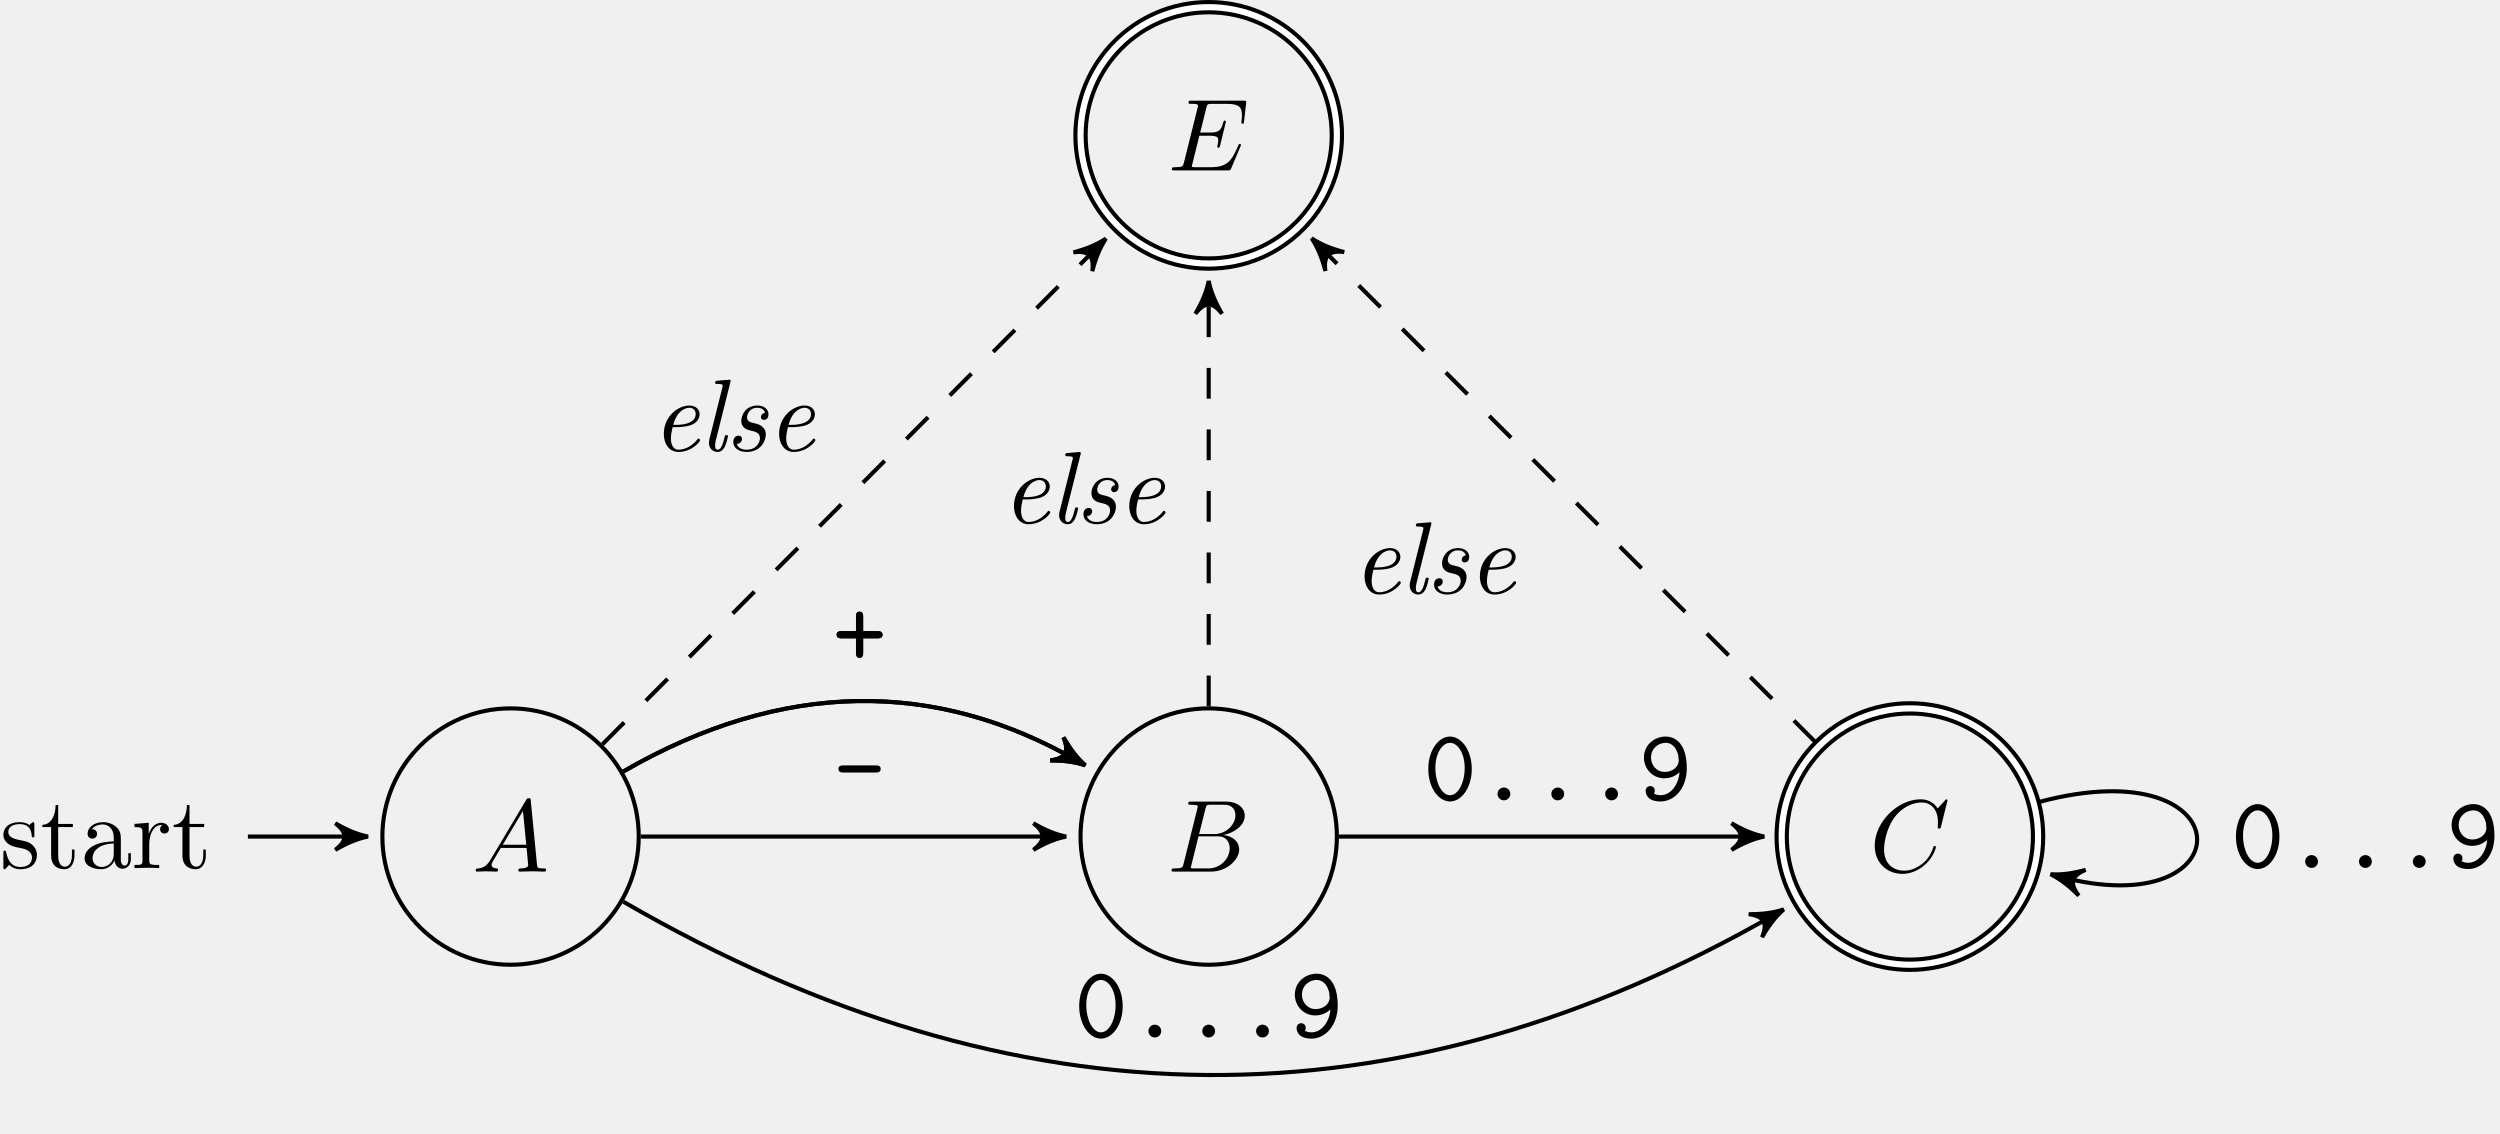
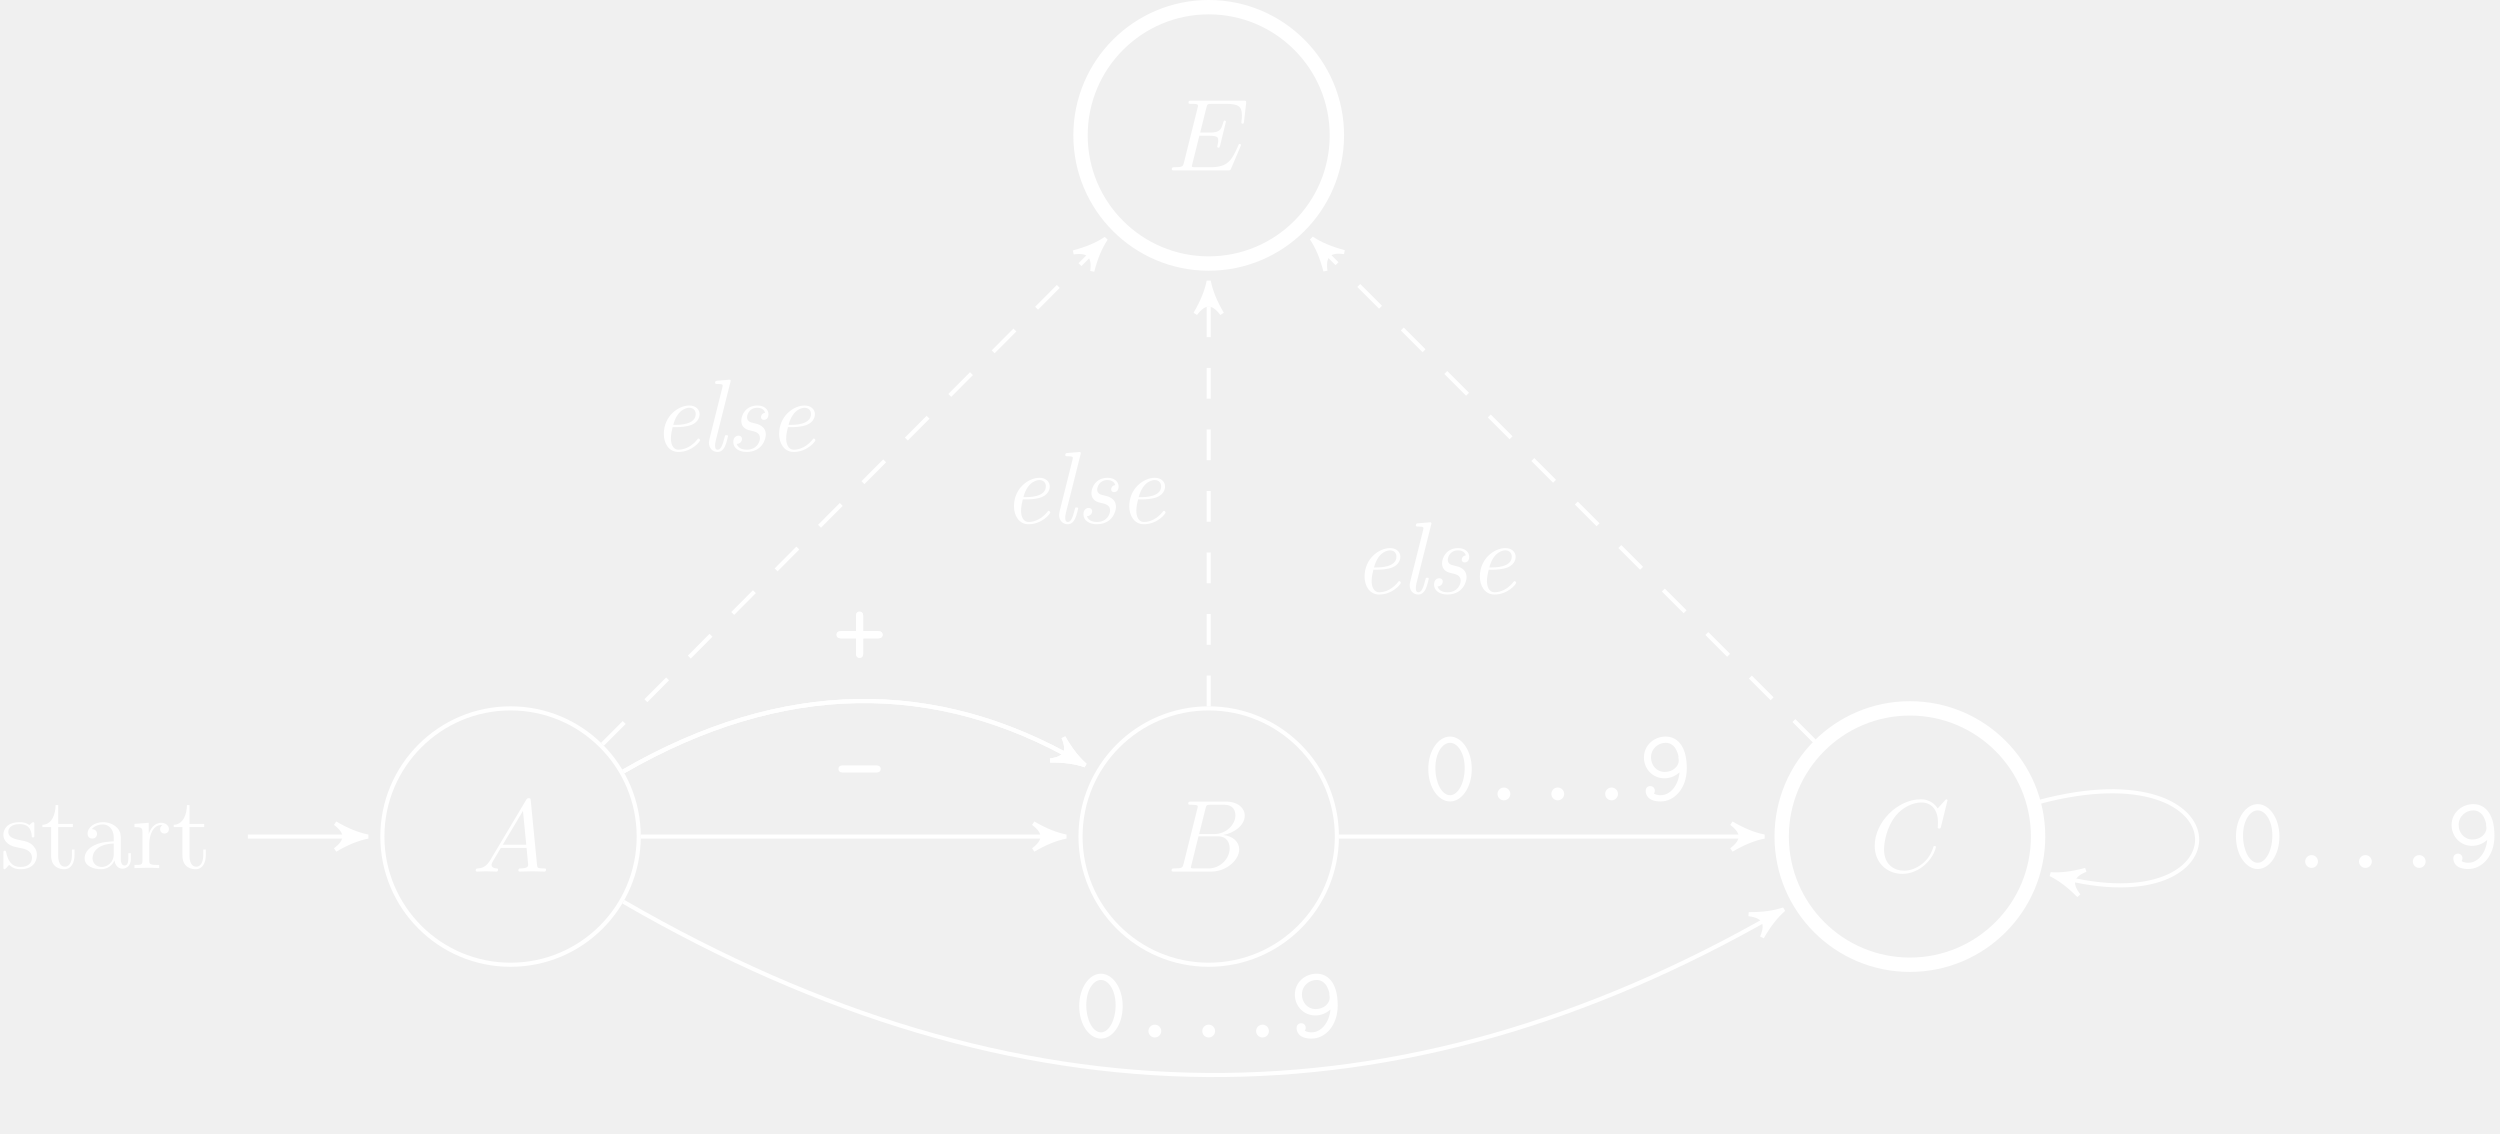
- <svg xmlns="http://www.w3.org/2000/svg" xmlns:xlink="http://www.w3.org/1999/xlink" version="1.1" width="242.885pt" height="110.084pt" viewBox="-68.68 -72.002 242.885 110.084">
+ <svg xmlns="http://www.w3.org/2000/svg" xmlns:xlink="http://www.w3.org/1999/xlink" version="1.1" width="242.885pt" height="110.084pt" viewBox="-68.68 -72.002 242.885 110.084" fill="#fff">
  <defs>
    <path id="g0-101" d="M2.381 -2.301C2.68 -2.301 3.347 -2.331 3.826 -2.521C4.613 -2.839 4.613 -3.487 4.613 -3.557C4.613 -4.015 4.244 -4.403 3.606 -4.403C2.56 -4.403 1.136 -3.397 1.136 -1.634C1.136 -0.737 1.614 0.11 2.56 0.11C3.836 0.11 4.663 -0.887 4.663 -1.036C4.663 -1.086 4.583 -1.196 4.503 -1.196C4.463 -1.196 4.453 -1.186 4.374 -1.086C3.636 -0.149 2.75 -0.11 2.58 -0.11C1.933 -0.11 1.823 -0.817 1.823 -1.205C1.823 -1.584 1.923 -2.032 1.993 -2.301H2.381ZM2.052 -2.521C2.481 -4.154 3.507 -4.184 3.606 -4.184C4.005 -4.184 4.234 -3.915 4.234 -3.577C4.234 -2.521 2.59 -2.521 2.262 -2.521H2.052Z" />
    <path id="g0-108" d="M3.019 -6.665C3.029 -6.695 3.049 -6.775 3.049 -6.795C3.049 -6.884 2.989 -6.914 2.909 -6.914C2.879 -6.914 2.78 -6.904 2.75 -6.894L1.763 -6.814C1.644 -6.804 1.534 -6.795 1.534 -6.605C1.534 -6.496 1.634 -6.496 1.773 -6.496C2.252 -6.496 2.271 -6.426 2.271 -6.326C2.271 -6.296 2.242 -6.167 2.242 -6.157L0.996 -1.176C0.986 -1.136 0.936 -0.936 0.936 -0.787C0.936 -0.259 1.295 0.11 1.773 0.11C2.152 0.11 2.351 -0.159 2.481 -0.408C2.65 -0.757 2.79 -1.395 2.79 -1.425C2.79 -1.524 2.71 -1.524 2.64 -1.524C2.59 -1.524 2.531 -1.524 2.501 -1.474L2.431 -1.225C2.262 -0.528 2.072 -0.11 1.793 -0.11C1.534 -0.11 1.534 -0.379 1.534 -0.518C1.534 -0.588 1.534 -0.737 1.594 -0.976L3.019 -6.665Z" />
    <path id="g0-115" d="M2.461 -1.963C2.899 -1.863 3.347 -1.763 3.347 -1.225C3.347 -0.907 3.078 -0.11 2.052 -0.11C1.833 -0.11 1.255 -0.159 1.096 -0.667C1.604 -0.717 1.604 -1.136 1.604 -1.156C1.604 -1.345 1.474 -1.474 1.265 -1.474C1.036 -1.474 0.757 -1.305 0.757 -0.857C0.757 -0.249 1.335 0.11 2.042 0.11C3.537 0.11 3.915 -1.106 3.915 -1.564C3.915 -2.431 3.138 -2.61 2.73 -2.7C2.451 -2.76 2.092 -2.839 2.092 -3.268C2.092 -3.507 2.301 -4.184 3.098 -4.184C3.367 -4.184 3.736 -4.085 3.846 -3.696C3.527 -3.656 3.447 -3.387 3.447 -3.288C3.447 -3.178 3.507 -3.009 3.746 -3.009C3.915 -3.009 4.174 -3.128 4.174 -3.557C4.174 -4.015 3.766 -4.403 3.108 -4.403C1.943 -4.403 1.534 -3.447 1.534 -2.929C1.534 -2.162 2.182 -2.022 2.461 -1.963Z" />
    <path id="g1-43" d="M2.959 -2.7H4.374C4.493 -2.7 4.842 -2.7 4.842 -3.049S4.493 -3.397 4.374 -3.397H2.959V-4.822C2.959 -4.941 2.959 -5.29 2.61 -5.29S2.262 -4.941 2.262 -4.822V-3.397H0.847C0.727 -3.397 0.379 -3.397 0.379 -3.049S0.727 -2.7 0.847 -2.7H2.262V-1.275C2.262 -1.156 2.262 -0.807 2.61 -0.807S2.959 -1.156 2.959 -1.275V-2.7Z" />
    <path id="g1-45" d="M4.194 -2.7C4.314 -2.7 4.663 -2.7 4.663 -3.049S4.314 -3.397 4.194 -3.397H1.026C0.907 -3.397 0.558 -3.397 0.558 -3.049S0.907 -2.7 1.026 -2.7H4.194Z" />
    <path id="g1-46" d="M3.238 -0.618C3.238 -0.986 2.939 -1.245 2.62 -1.245C2.242 -1.245 1.993 -0.936 1.993 -0.628C1.993 -0.259 2.291 0 2.61 0C2.989 0 3.238 -0.309 3.238 -0.618Z" />
    <path id="g1-48" d="M4.722 -3.039C4.722 -4.892 3.706 -6.197 2.61 -6.197C1.494 -6.197 0.498 -4.862 0.498 -3.049C0.498 -1.196 1.514 0.11 2.61 0.11C3.726 0.11 4.722 -1.225 4.722 -3.039ZM2.61 -0.498C1.833 -0.498 1.186 -1.674 1.186 -3.148C1.186 -4.603 1.873 -5.589 2.61 -5.589C3.337 -5.589 4.035 -4.613 4.035 -3.148C4.035 -1.674 3.387 -0.498 2.61 -0.498Z" />
    <path id="g1-57" d="M3.985 -2.72C3.885 -1.484 3.108 -0.498 2.152 -0.498C2.062 -0.498 1.704 -0.508 1.494 -0.667C1.534 -0.717 1.584 -0.777 1.584 -0.946C1.584 -1.186 1.405 -1.385 1.146 -1.385C0.897 -1.385 0.697 -1.215 0.697 -0.917C0.697 -0.598 0.877 0.11 2.152 0.11C3.467 0.11 4.692 -1.136 4.692 -3.108C4.692 -5.509 3.587 -6.197 2.64 -6.197C1.534 -6.197 0.528 -5.37 0.528 -4.164C0.528 -3.029 1.405 -2.142 2.501 -2.142C3.019 -2.142 3.537 -2.311 3.985 -2.72ZM2.55 -2.76C1.743 -2.76 1.215 -3.427 1.215 -4.164C1.215 -5.031 1.923 -5.589 2.64 -5.589C3.068 -5.589 3.347 -5.36 3.507 -5.161C3.766 -4.832 3.885 -4.324 3.885 -4.264C3.885 -4.244 3.875 -4.224 3.875 -4.174S3.915 -3.965 3.915 -3.875C3.915 -3.328 3.377 -2.76 2.55 -2.76Z" />
    <path id="g2-65" d="M1.783 -1.146C1.385 -0.478 0.996 -0.339 0.558 -0.309C0.438 -0.299 0.349 -0.299 0.349 -0.11C0.349 -0.05 0.399 0 0.478 0C0.747 0 1.056 -0.03 1.335 -0.03C1.664 -0.03 2.012 0 2.331 0C2.391 0 2.521 0 2.521 -0.189C2.521 -0.299 2.431 -0.309 2.361 -0.309C2.132 -0.329 1.893 -0.408 1.893 -0.658C1.893 -0.777 1.953 -0.887 2.032 -1.026L2.79 -2.301H5.29C5.31 -2.092 5.45 -0.737 5.45 -0.638C5.45 -0.339 4.932 -0.309 4.732 -0.309C4.593 -0.309 4.493 -0.309 4.493 -0.11C4.493 0 4.613 0 4.633 0C5.041 0 5.469 -0.03 5.878 -0.03C6.127 -0.03 6.755 0 7.004 0C7.064 0 7.183 0 7.183 -0.199C7.183 -0.309 7.083 -0.309 6.954 -0.309C6.336 -0.309 6.336 -0.379 6.306 -0.667L5.699 -6.894C5.679 -7.093 5.679 -7.133 5.509 -7.133C5.35 -7.133 5.31 -7.064 5.25 -6.964L1.783 -1.146ZM2.979 -2.61L4.941 -5.898L5.26 -2.61H2.979Z" />
    <path id="g2-66" d="M1.594 -0.777C1.494 -0.389 1.474 -0.309 0.687 -0.309C0.518 -0.309 0.418 -0.309 0.418 -0.11C0.418 0 0.508 0 0.687 0H4.244C5.818 0 6.994 -1.176 6.994 -2.152C6.994 -2.869 6.416 -3.447 5.45 -3.557C6.486 -3.746 7.532 -4.483 7.532 -5.43C7.532 -6.167 6.874 -6.804 5.679 -6.804H2.331C2.142 -6.804 2.042 -6.804 2.042 -6.605C2.042 -6.496 2.132 -6.496 2.321 -6.496C2.341 -6.496 2.531 -6.496 2.7 -6.476C2.879 -6.456 2.969 -6.446 2.969 -6.316C2.969 -6.276 2.959 -6.247 2.929 -6.127L1.594 -0.777ZM3.098 -3.646L3.716 -6.117C3.806 -6.466 3.826 -6.496 4.254 -6.496H5.539C6.416 -6.496 6.625 -5.908 6.625 -5.469C6.625 -4.593 5.768 -3.646 4.553 -3.646H3.098ZM2.65 -0.309C2.511 -0.309 2.491 -0.309 2.431 -0.319C2.331 -0.329 2.301 -0.339 2.301 -0.418C2.301 -0.448 2.301 -0.468 2.351 -0.648L3.039 -3.427H4.922C5.878 -3.427 6.067 -2.69 6.067 -2.262C6.067 -1.275 5.181 -0.309 4.005 -0.309H2.65Z" />
    <path id="g2-67" d="M7.572 -6.924C7.572 -6.954 7.552 -7.024 7.462 -7.024C7.432 -7.024 7.422 -7.014 7.313 -6.904L6.615 -6.137C6.526 -6.276 6.067 -7.024 4.961 -7.024C2.74 -7.024 0.498 -4.822 0.498 -2.511C0.498 -0.867 1.674 0.219 3.198 0.219C4.065 0.219 4.822 -0.179 5.35 -0.638C6.276 -1.455 6.446 -2.361 6.446 -2.391C6.446 -2.491 6.346 -2.491 6.326 -2.491C6.267 -2.491 6.217 -2.471 6.197 -2.391C6.107 -2.102 5.878 -1.395 5.191 -0.817C4.503 -0.259 3.875 -0.09 3.357 -0.09C2.461 -0.09 1.405 -0.608 1.405 -2.162C1.405 -2.73 1.614 -4.344 2.61 -5.509C3.218 -6.217 4.154 -6.715 5.041 -6.715C6.057 -6.715 6.645 -5.948 6.645 -4.792C6.645 -4.394 6.615 -4.384 6.615 -4.284S6.725 -4.184 6.765 -4.184C6.894 -4.184 6.894 -4.204 6.944 -4.384L7.572 -6.924Z" />
    <path id="g2-69" d="M7.054 -2.321C7.073 -2.371 7.103 -2.441 7.103 -2.461C7.103 -2.471 7.103 -2.57 6.984 -2.57C6.894 -2.57 6.874 -2.511 6.854 -2.451C6.207 -0.976 5.838 -0.309 4.134 -0.309H2.68C2.54 -0.309 2.521 -0.309 2.461 -0.319C2.361 -0.329 2.331 -0.339 2.331 -0.418C2.331 -0.448 2.331 -0.468 2.381 -0.648L3.059 -3.367H4.045C4.892 -3.367 4.892 -3.158 4.892 -2.909C4.892 -2.839 4.892 -2.72 4.822 -2.421C4.802 -2.371 4.792 -2.341 4.792 -2.311C4.792 -2.262 4.832 -2.202 4.922 -2.202C5.001 -2.202 5.031 -2.252 5.071 -2.401L5.639 -4.732C5.639 -4.792 5.589 -4.842 5.519 -4.842C5.43 -4.842 5.41 -4.782 5.38 -4.663C5.171 -3.905 4.991 -3.676 4.075 -3.676H3.138L3.736 -6.077C3.826 -6.426 3.836 -6.466 4.274 -6.466H5.679C6.894 -6.466 7.193 -6.177 7.193 -5.36C7.193 -5.121 7.193 -5.101 7.153 -4.832C7.153 -4.772 7.143 -4.702 7.143 -4.653S7.173 -4.533 7.263 -4.533C7.372 -4.533 7.382 -4.593 7.402 -4.782L7.601 -6.506C7.631 -6.775 7.582 -6.775 7.333 -6.775H2.301C2.102 -6.775 2.002 -6.775 2.002 -6.575C2.002 -6.466 2.092 -6.466 2.281 -6.466C2.65 -6.466 2.929 -6.466 2.929 -6.286C2.929 -6.247 2.929 -6.227 2.879 -6.047L1.564 -0.777C1.465 -0.389 1.445 -0.309 0.658 -0.309C0.488 -0.309 0.379 -0.309 0.379 -0.12C0.379 0 0.468 0 0.658 0H5.828C6.057 0 6.067 -0.01 6.137 -0.169L7.054 -2.321Z" />
    <path id="g3-97" d="M3.318 -0.757C3.357 -0.359 3.626 0.06 4.095 0.06C4.304 0.06 4.912 -0.08 4.912 -0.887V-1.445H4.663V-0.887C4.663 -0.309 4.413 -0.249 4.304 -0.249C3.975 -0.249 3.935 -0.697 3.935 -0.747V-2.74C3.935 -3.158 3.935 -3.547 3.577 -3.915C3.188 -4.304 2.69 -4.463 2.212 -4.463C1.395 -4.463 0.707 -3.995 0.707 -3.337C0.707 -3.039 0.907 -2.869 1.166 -2.869C1.445 -2.869 1.624 -3.068 1.624 -3.328C1.624 -3.447 1.574 -3.776 1.116 -3.786C1.385 -4.134 1.873 -4.244 2.192 -4.244C2.68 -4.244 3.248 -3.856 3.248 -2.969V-2.6C2.74 -2.57 2.042 -2.54 1.415 -2.242C0.667 -1.903 0.418 -1.385 0.418 -0.946C0.418 -0.139 1.385 0.11 2.012 0.11C2.67 0.11 3.128 -0.289 3.318 -0.757ZM3.248 -2.391V-1.395C3.248 -0.448 2.531 -0.11 2.082 -0.11C1.594 -0.11 1.186 -0.458 1.186 -0.956C1.186 -1.504 1.604 -2.331 3.248 -2.391Z" />
    <path id="g3-114" d="M1.664 -3.308V-4.403L0.279 -4.294V-3.985C0.976 -3.985 1.056 -3.915 1.056 -3.427V-0.757C1.056 -0.309 0.946 -0.309 0.279 -0.309V0C0.667 -0.01 1.136 -0.03 1.415 -0.03C1.813 -0.03 2.281 -0.03 2.68 0V-0.309H2.471C1.733 -0.309 1.714 -0.418 1.714 -0.777V-2.311C1.714 -3.298 2.132 -4.184 2.889 -4.184C2.959 -4.184 2.979 -4.184 2.999 -4.174C2.969 -4.164 2.77 -4.045 2.77 -3.786C2.77 -3.507 2.979 -3.357 3.198 -3.357C3.377 -3.357 3.626 -3.477 3.626 -3.796S3.318 -4.403 2.889 -4.403C2.162 -4.403 1.803 -3.736 1.664 -3.308Z" />
    <path id="g3-115" d="M2.072 -1.933C2.291 -1.893 3.108 -1.733 3.108 -1.016C3.108 -0.508 2.76 -0.11 1.983 -0.11C1.146 -0.11 0.787 -0.677 0.598 -1.524C0.568 -1.654 0.558 -1.694 0.458 -1.694C0.329 -1.694 0.329 -1.624 0.329 -1.445V-0.13C0.329 0.04 0.329 0.11 0.438 0.11C0.488 0.11 0.498 0.1 0.687 -0.09C0.707 -0.11 0.707 -0.13 0.887 -0.319C1.325 0.1 1.773 0.11 1.983 0.11C3.128 0.11 3.587 -0.558 3.587 -1.275C3.587 -1.803 3.288 -2.102 3.168 -2.222C2.839 -2.54 2.451 -2.62 2.032 -2.7C1.474 -2.809 0.807 -2.939 0.807 -3.517C0.807 -3.866 1.066 -4.274 1.923 -4.274C3.019 -4.274 3.068 -3.377 3.088 -3.068C3.098 -2.979 3.188 -2.979 3.208 -2.979C3.337 -2.979 3.337 -3.029 3.337 -3.218V-4.224C3.337 -4.394 3.337 -4.463 3.228 -4.463C3.178 -4.463 3.158 -4.463 3.029 -4.344C2.999 -4.304 2.899 -4.214 2.859 -4.184C2.481 -4.463 2.072 -4.463 1.923 -4.463C0.707 -4.463 0.329 -3.796 0.329 -3.238C0.329 -2.889 0.488 -2.61 0.757 -2.391C1.076 -2.132 1.355 -2.072 2.072 -1.933Z" />
    <path id="g3-116" d="M1.724 -3.985H3.148V-4.294H1.724V-6.127H1.474C1.465 -5.31 1.166 -4.244 0.189 -4.204V-3.985H1.036V-1.235C1.036 -0.01 1.963 0.11 2.321 0.11C3.029 0.11 3.308 -0.598 3.308 -1.235V-1.803H3.059V-1.255C3.059 -0.518 2.76 -0.139 2.391 -0.139C1.724 -0.139 1.724 -1.046 1.724 -1.215V-3.985Z" />
  </defs>
  <g id="page1">
-     <path d="M-6.625 9.273C-6.625 2.395 -12.199 -3.18 -19.078 -3.18C-25.953 -3.18 -31.531 2.395 -31.531 9.273C-31.531 16.152 -25.953 21.727 -19.078 21.727C-12.199 21.727 -6.625 16.152 -6.625 9.273Z" stroke="#000" fill="none" stroke-width="0.399" stroke-miterlimit="10" />
+     <path d="M-6.625 9.273C-6.625 2.395 -12.199 -3.18 -19.078 -3.18C-25.953 -3.18 -31.531 2.395 -31.531 9.273C-31.531 16.152 -25.953 21.727 -19.078 21.727C-12.199 21.727 -6.625 16.152 -6.625 9.273Z" stroke="#fff" fill="none" stroke-width="0.399" stroke-miterlimit="10" />
    <g transform="matrix(1 0 0 1 -3.736 3.40392)">
      <use x="-19.077" y="9.274" xlink:href="#g2-65" />
    </g>
-     <path d="M-44.598 9.273H-33.723" stroke="#000" fill="none" stroke-width="0.399" stroke-miterlimit="10" />
+     <path d="M-44.598 9.273H-33.723" stroke="#fff" fill="none" stroke-width="0.399" stroke-miterlimit="10" />
    <path d="M-32.926 9.273C-33.922 9.074 -34.918 8.676 -36.113 7.98C-34.918 8.875 -34.918 9.672 -36.113 10.57C-34.918 9.871 -33.922 9.473 -32.926 9.273Z" />
-     <path d="M-32.926 9.273C-33.922 9.074 -34.918 8.676 -36.113 7.98C-34.918 8.875 -34.918 9.672 -36.113 10.57C-34.918 9.871 -33.922 9.473 -32.926 9.273Z" stroke="#000" fill="none" stroke-width="0.399" stroke-miterlimit="10" stroke-linejoin="bevel" />
+     <path d="M-32.926 9.273C-33.922 9.074 -34.918 8.676 -36.113 7.98C-34.918 8.875 -34.918 9.672 -36.113 10.57C-34.918 9.871 -33.922 9.473 -32.926 9.273Z" stroke="#fff" fill="none" stroke-width="0.399" stroke-miterlimit="10" stroke-linejoin="bevel" />
    <g transform="matrix(1 0 0 1 -49.6031 3.06392)">
      <use x="-19.077" y="9.274" xlink:href="#g3-115" />
      <use x="-15.147" y="9.274" xlink:href="#g3-116" />
      <use x="-11.273" y="9.274" xlink:href="#g3-97" />
      <use x="-6.292" y="9.274" xlink:href="#g3-114" />
      <use x="-2.389" y="9.274" xlink:href="#g3-116" />
    </g>
-     <path d="M61.203 9.273C61.203 2.395 55.625 -3.18 48.75 -3.18C41.871 -3.18 36.297 2.395 36.297 9.273C36.297 16.152 41.871 21.727 48.75 21.727C55.625 21.727 61.203 16.152 61.203 9.273Z" stroke="#000" fill="none" stroke-width="0.399" stroke-miterlimit="10" />
+     <path d="M61.203 9.273C61.203 2.395 55.625 -3.18 48.75 -3.18C41.871 -3.18 36.297 2.395 36.297 9.273C36.297 16.152 41.871 21.727 48.75 21.727C55.625 21.727 61.203 16.152 61.203 9.273Z" stroke="#fff" fill="none" stroke-width="0.399" stroke-miterlimit="10" />
    <g transform="matrix(1 0 0 1 63.7973 3.40392)">
      <use x="-19.077" y="9.274" xlink:href="#g2-66" />
    </g>
-     <path d="M129.328 9.273C129.328 2.395 123.75 -3.18 116.875 -3.18C109.996 -3.18 104.418 2.395 104.418 9.273C104.418 16.152 109.996 21.727 116.875 21.727C123.75 21.727 129.328 16.152 129.328 9.273Z" stroke="#000" fill="none" stroke-width="1.395" stroke-miterlimit="10" />
+     <path d="M129.328 9.273C129.328 2.395 123.75 -3.18 116.875 -3.18C109.996 -3.18 104.418 2.395 104.418 9.273C104.418 16.152 109.996 21.727 116.875 21.727C123.75 21.727 129.328 16.152 129.328 9.273Z" stroke="#fff" fill="none" stroke-width="1.395" stroke-miterlimit="10" />
    <path d="M129.328 9.273C129.328 2.395 123.75 -3.18 116.875 -3.18C109.996 -3.18 104.418 2.395 104.418 9.273C104.418 16.152 109.996 21.727 116.875 21.727C123.75 21.727 129.328 16.152 129.328 9.273Z" stroke="#fff" fill="none" stroke-width="0.598" stroke-miterlimit="10" />
    <g transform="matrix(1 0 0 1 132.034 3.40392)">
      <use x="-19.077" y="9.274" xlink:href="#g2-67" />
    </g>
-     <path d="M61.203 -58.852C61.203 -65.727 55.625 -71.305 48.75 -71.305C41.871 -71.305 36.297 -65.727 36.297 -58.852C36.297 -51.973 41.871 -46.398 48.75 -46.398C55.625 -46.398 61.203 -51.973 61.203 -58.852Z" stroke="#000" fill="none" stroke-width="1.395" stroke-miterlimit="10" />
+     <path d="M61.203 -58.852C61.203 -65.727 55.625 -71.305 48.75 -71.305C41.871 -71.305 36.297 -65.727 36.297 -58.852C36.297 -51.973 41.871 -46.398 48.75 -46.398C55.625 -46.398 61.203 -51.973 61.203 -58.852Z" stroke="#fff" fill="none" stroke-width="1.395" stroke-miterlimit="10" />
    <path d="M61.203 -58.852C61.203 -65.727 55.625 -71.305 48.75 -71.305C41.871 -71.305 36.297 -65.727 36.297 -58.852C36.297 -51.973 41.871 -46.398 48.75 -46.398C55.625 -46.398 61.203 -51.973 61.203 -58.852Z" stroke="#fff" fill="none" stroke-width="0.598" stroke-miterlimit="10" />
    <g transform="matrix(1 0 0 1 63.8613 -64.72058)">
      <use x="-19.077" y="9.274" xlink:href="#g2-69" />
    </g>
-     <path d="M-6.426 9.273H34.102" stroke="#000" fill="none" stroke-width="0.399" stroke-miterlimit="10" />
+     <path d="M-6.426 9.273H34.102" stroke="#fff" fill="none" stroke-width="0.399" stroke-miterlimit="10" />
    <path d="M34.902 9.273C33.902 9.074 32.906 8.676 31.711 7.98C32.906 8.875 32.906 9.672 31.711 10.57C32.906 9.871 33.902 9.473 34.902 9.273Z" />
-     <path d="M34.902 9.273C33.902 9.074 32.906 8.676 31.711 7.98C32.906 8.875 32.906 9.672 31.711 10.57C32.906 9.871 33.902 9.473 34.902 9.273Z" stroke="#000" fill="none" stroke-width="0.399" stroke-miterlimit="10" stroke-linejoin="bevel" />
+     <path d="M34.902 9.273C33.902 9.074 32.906 8.676 31.711 7.98C32.906 8.875 32.906 9.672 31.711 10.57C32.906 9.871 33.902 9.473 34.902 9.273Z" stroke="#fff" fill="none" stroke-width="0.399" stroke-miterlimit="10" stroke-linejoin="bevel" />
    <g transform="matrix(1 0 0 1 31.2976 -3.5198)">
      <use x="-19.077" y="9.274" xlink:href="#g1-45" />
    </g>
-     <path d="M-8.121 2.949C7.387 -6.004 22.285 -6.004 36.066 1.953" stroke="#000" fill="none" stroke-width="0.399" stroke-miterlimit="10" />
+     <path d="M-8.121 2.949C7.387 -6.004 22.285 -6.004 36.066 1.953" stroke="#fff" fill="none" stroke-width="0.399" stroke-miterlimit="10" />
    <path d="M36.758 2.352C35.992 1.68 35.328 0.836 34.641 -0.363C35.23 1.008 34.832 1.699 33.348 1.879C34.73 1.871 35.793 2.023 36.758 2.352Z" />
-     <path d="M36.758 2.352C35.992 1.68 35.328 0.836 34.641 -0.363C35.23 1.008 34.832 1.699 33.348 1.879C34.73 1.871 35.793 2.023 36.758 2.352Z" stroke="#000" fill="none" stroke-width="0.398" stroke-miterlimit="10" stroke-linejoin="bevel" />
+     <path d="M36.758 2.352C35.992 1.68 35.328 0.836 34.641 -0.363C35.23 1.008 34.832 1.699 33.348 1.879C34.73 1.871 35.793 2.023 36.758 2.352Z" stroke="#fff" fill="none" stroke-width="0.398" stroke-miterlimit="10" stroke-linejoin="bevel" />
    <g transform="matrix(1 0 0 1 31.2976 -16.55992)">
      <use x="-19.077" y="9.274" xlink:href="#g1-43" />
    </g>
-     <path d="M-8.121 2.949C7.387 -6.004 22.285 -6.004 36.066 1.953" stroke="#000" fill="none" stroke-width="0.399" stroke-miterlimit="10" />
+     <path d="M-8.121 2.949C7.387 -6.004 22.285 -6.004 36.066 1.953" stroke="#fff" fill="none" stroke-width="0.399" stroke-miterlimit="10" />
    <path d="M36.758 2.352C35.992 1.68 35.328 0.836 34.641 -0.363C35.23 1.008 34.832 1.699 33.348 1.879C34.73 1.871 35.793 2.023 36.758 2.352Z" />
-     <path d="M36.758 2.352C35.992 1.68 35.328 0.836 34.641 -0.363C35.23 1.008 34.832 1.699 33.348 1.879C34.73 1.871 35.793 2.023 36.758 2.352Z" stroke="#000" fill="none" stroke-width="0.398" stroke-miterlimit="10" stroke-linejoin="bevel" />
+     <path d="M36.758 2.352C35.992 1.68 35.328 0.836 34.641 -0.363C35.23 1.008 34.832 1.699 33.348 1.879C34.73 1.871 35.793 2.023 36.758 2.352Z" stroke="#fff" fill="none" stroke-width="0.398" stroke-miterlimit="10" stroke-linejoin="bevel" />
    <g transform="matrix(1 0 0 1 31.2976 -16.55992)">
      <use x="-19.077" y="9.274" xlink:href="#g1-43" />
    </g>
-     <path d="M-10.148 0.309L38.207 -48.262" stroke="#000" fill="none" stroke-width="0.399" stroke-miterlimit="10" stroke-dasharray="2.989,2.989" />
+     <path d="M-10.148 0.309L38.207 -48.262" stroke="#fff" fill="none" stroke-width="0.399" stroke-miterlimit="10" stroke-dasharray="2.989,2.989" />
    <path d="M38.766 -48.824C37.922 -48.258 36.938 -47.836 35.602 -47.48C37.078 -47.695 37.645 -47.133 37.438 -45.652C37.785 -46.992 38.207 -47.977 38.766 -48.824Z" />
-     <path d="M38.766 -48.824C37.922 -48.258 36.938 -47.836 35.602 -47.48C37.078 -47.695 37.645 -47.133 37.438 -45.652C37.785 -46.992 38.207 -47.977 38.766 -48.824Z" stroke="#000" fill="none" stroke-width="0.398" stroke-miterlimit="10" stroke-linejoin="bevel" />
+     <path d="M38.766 -48.824C37.922 -48.258 36.938 -47.836 35.602 -47.48C37.078 -47.695 37.645 -47.133 37.438 -45.652C37.785 -46.992 38.207 -47.977 38.766 -48.824Z" stroke="#fff" fill="none" stroke-width="0.398" stroke-miterlimit="10" stroke-linejoin="bevel" />
    <g transform="matrix(1 0 0 1 13.75375 -37.47608)">
      <use x="-19.077" y="9.274" xlink:href="#g0-101" />
      <use x="-14.494" y="9.274" xlink:href="#g0-108" />
      <use x="-11.948" y="9.274" xlink:href="#g0-115" />
      <use x="-7.875" y="9.274" xlink:href="#g0-101" />
    </g>
-     <path d="M61.402 9.273H101.93" stroke="#000" fill="none" stroke-width="0.399" stroke-miterlimit="10" />
+     <path d="M61.402 9.273H101.93" stroke="#fff" fill="none" stroke-width="0.399" stroke-miterlimit="10" />
    <path d="M102.726 9.273C101.73 9.074 100.734 8.676 99.539 7.98C100.734 8.875 100.734 9.672 99.539 10.57C100.734 9.871 101.73 9.473 102.726 9.273Z" />
-     <path d="M102.726 9.273C101.73 9.074 100.734 8.676 99.539 7.98C100.734 8.875 100.734 9.672 99.539 10.57C100.734 9.871 101.73 9.473 102.726 9.273Z" stroke="#000" fill="none" stroke-width="0.399" stroke-miterlimit="10" stroke-linejoin="bevel" />
+     <path d="M102.726 9.273C101.73 9.074 100.734 8.676 99.539 7.98C100.734 8.875 100.734 9.672 99.539 10.57C100.734 9.871 101.73 9.473 102.726 9.273Z" stroke="#fff" fill="none" stroke-width="0.399" stroke-miterlimit="10" stroke-linejoin="bevel" />
    <g transform="matrix(1 0 0 1 88.6625 -3.5198)">
      <use x="-19.077" y="9.274" xlink:href="#g1-48" />
      <use x="-13.847" y="9.274" xlink:href="#g1-46" />
      <use x="-8.616" y="9.274" xlink:href="#g1-46" />
      <use x="-3.386" y="9.274" xlink:href="#g1-46" />
      <use x="1.844" y="9.274" xlink:href="#g1-57" />
    </g>
-     <path d="M48.75 -3.379V-43.906" stroke="#000" fill="none" stroke-width="0.399" stroke-miterlimit="10" stroke-dasharray="2.989,2.989" />
+     <path d="M48.75 -3.379V-43.906" stroke="#fff" fill="none" stroke-width="0.399" stroke-miterlimit="10" stroke-dasharray="2.989,2.989" />
    <path d="M48.75 -44.703C48.551 -43.707 48.152 -42.711 47.453 -41.516C48.352 -42.711 49.148 -42.711 50.043 -41.516C49.348 -42.711 48.949 -43.707 48.75 -44.703Z" />
-     <path d="M48.75 -44.703C48.551 -43.707 48.152 -42.711 47.453 -41.516C48.352 -42.711 49.148 -42.711 50.043 -41.516C49.348 -42.711 48.949 -43.707 48.75 -44.703Z" stroke="#000" fill="none" stroke-width="0.399" stroke-miterlimit="10" stroke-linejoin="bevel" />
+     <path d="M48.75 -44.703C48.551 -43.707 48.152 -42.711 47.453 -41.516C48.352 -42.711 49.148 -42.711 50.043 -41.516C49.348 -42.711 48.949 -43.707 48.75 -44.703Z" stroke="#fff" fill="none" stroke-width="0.399" stroke-miterlimit="10" stroke-linejoin="bevel" />
    <g transform="matrix(1 0 0 1 47.7719 -30.45358)">
      <use x="-19.077" y="9.274" xlink:href="#g0-101" />
      <use x="-14.494" y="9.274" xlink:href="#g0-108" />
      <use x="-11.948" y="9.274" xlink:href="#g0-115" />
      <use x="-7.875" y="9.274" xlink:href="#g0-101" />
    </g>
-     <path d="M129.383 5.922C149.582 0.512 149.582 18.039 131.309 13.141" stroke="#000" fill="none" stroke-width="0.399" stroke-miterlimit="10" />
+     <path d="M129.383 5.922C149.582 0.512 149.582 18.039 131.309 13.141" stroke="#fff" fill="none" stroke-width="0.399" stroke-miterlimit="10" />
    <path d="M130.539 12.934C131.449 13.387 132.308 14.027 133.281 15.012C132.359 13.836 132.566 13.066 133.953 12.508C132.617 12.875 131.551 13 130.539 12.934Z" />
-     <path d="M130.539 12.934C131.449 13.387 132.308 14.027 133.281 15.012C132.359 13.836 132.566 13.066 133.953 12.508C132.617 12.875 131.551 13 130.539 12.934Z" stroke="#000" fill="none" stroke-width="0.398" stroke-miterlimit="10" stroke-linejoin="bevel" />
+     <path d="M130.539 12.934C131.449 13.387 132.308 14.027 133.281 15.012C132.359 13.836 132.566 13.066 133.953 12.508C132.617 12.875 131.551 13 130.539 12.934Z" stroke="#fff" fill="none" stroke-width="0.398" stroke-miterlimit="10" stroke-linejoin="bevel" />
    <g transform="matrix(1 0 0 1 167.13 3.04422)">
      <use x="-19.077" y="9.274" xlink:href="#g1-48" />
      <use x="-13.847" y="9.274" xlink:href="#g1-46" />
      <use x="-8.616" y="9.274" xlink:href="#g1-46" />
      <use x="-3.386" y="9.274" xlink:href="#g1-46" />
      <use x="1.844" y="9.274" xlink:href="#g1-57" />
    </g>
-     <path d="M107.715 0.117L59.316 -48.281" stroke="#000" fill="none" stroke-width="0.399" stroke-miterlimit="10" stroke-dasharray="2.989,2.989" />
+     <path d="M107.715 0.117L59.316 -48.281" stroke="#fff" fill="none" stroke-width="0.399" stroke-miterlimit="10" stroke-dasharray="2.989,2.989" />
    <path d="M58.754 -48.848C59.316 -48 59.738 -47.016 60.09 -45.676C59.879 -47.156 60.441 -47.719 61.922 -47.508C60.582 -47.859 59.598 -48.281 58.754 -48.848Z" />
-     <path d="M58.754 -48.848C59.316 -48 59.738 -47.016 60.09 -45.676C59.879 -47.156 60.441 -47.719 61.922 -47.508C60.582 -47.859 59.598 -48.281 58.754 -48.848Z" stroke="#000" fill="none" stroke-width="0.398" stroke-miterlimit="10" stroke-linejoin="bevel" />
+     <path d="M58.754 -48.848C59.316 -48 59.738 -47.016 60.09 -45.676C59.879 -47.156 60.441 -47.719 61.922 -47.508C60.582 -47.859 59.598 -48.281 58.754 -48.848Z" stroke="#fff" fill="none" stroke-width="0.398" stroke-miterlimit="10" stroke-linejoin="bevel" />
    <g transform="matrix(1 0 0 1 81.8342 -23.62388)">
      <use x="-19.077" y="9.274" xlink:href="#g0-101" />
      <use x="-14.494" y="9.274" xlink:href="#g0-108" />
      <use x="-11.948" y="9.274" xlink:href="#g0-115" />
      <use x="-7.875" y="9.274" xlink:href="#g0-101" />
    </g>
-     <path d="M-8.121 15.602C30.277 37.836 67.203 37.883 103.93 16.742" stroke="#000" fill="none" stroke-width="0.399" stroke-miterlimit="10" />
+     <path d="M-8.121 15.602C30.277 37.836 67.203 37.883 103.93 16.742" stroke="#fff" fill="none" stroke-width="0.399" stroke-miterlimit="10" />
    <path d="M104.621 16.348C103.656 16.672 102.598 16.824 101.211 16.813C102.695 16.996 103.094 17.688 102.504 19.059C103.191 17.859 103.855 17.016 104.621 16.348Z" />
-     <path d="M104.621 16.348C103.656 16.672 102.598 16.824 101.211 16.813C102.695 16.996 103.094 17.688 102.504 19.059C103.191 17.859 103.855 17.016 104.621 16.348Z" stroke="#000" fill="none" stroke-width="0.398" stroke-miterlimit="10" stroke-linejoin="bevel" />
+     <path d="M104.621 16.348C103.656 16.672 102.598 16.824 101.211 16.813C102.695 16.996 103.094 17.688 102.504 19.059C103.191 17.859 103.855 17.016 104.621 16.348Z" stroke="#fff" fill="none" stroke-width="0.398" stroke-miterlimit="10" stroke-linejoin="bevel" />
    <g transform="matrix(1 0 0 1 54.7481 19.51932)">
      <use x="-19.077" y="9.274" xlink:href="#g1-48" />
      <use x="-13.847" y="9.274" xlink:href="#g1-46" />
      <use x="-8.616" y="9.274" xlink:href="#g1-46" />
      <use x="-3.386" y="9.274" xlink:href="#g1-46" />
      <use x="1.844" y="9.274" xlink:href="#g1-57" />
    </g>
  </g>
</svg>
